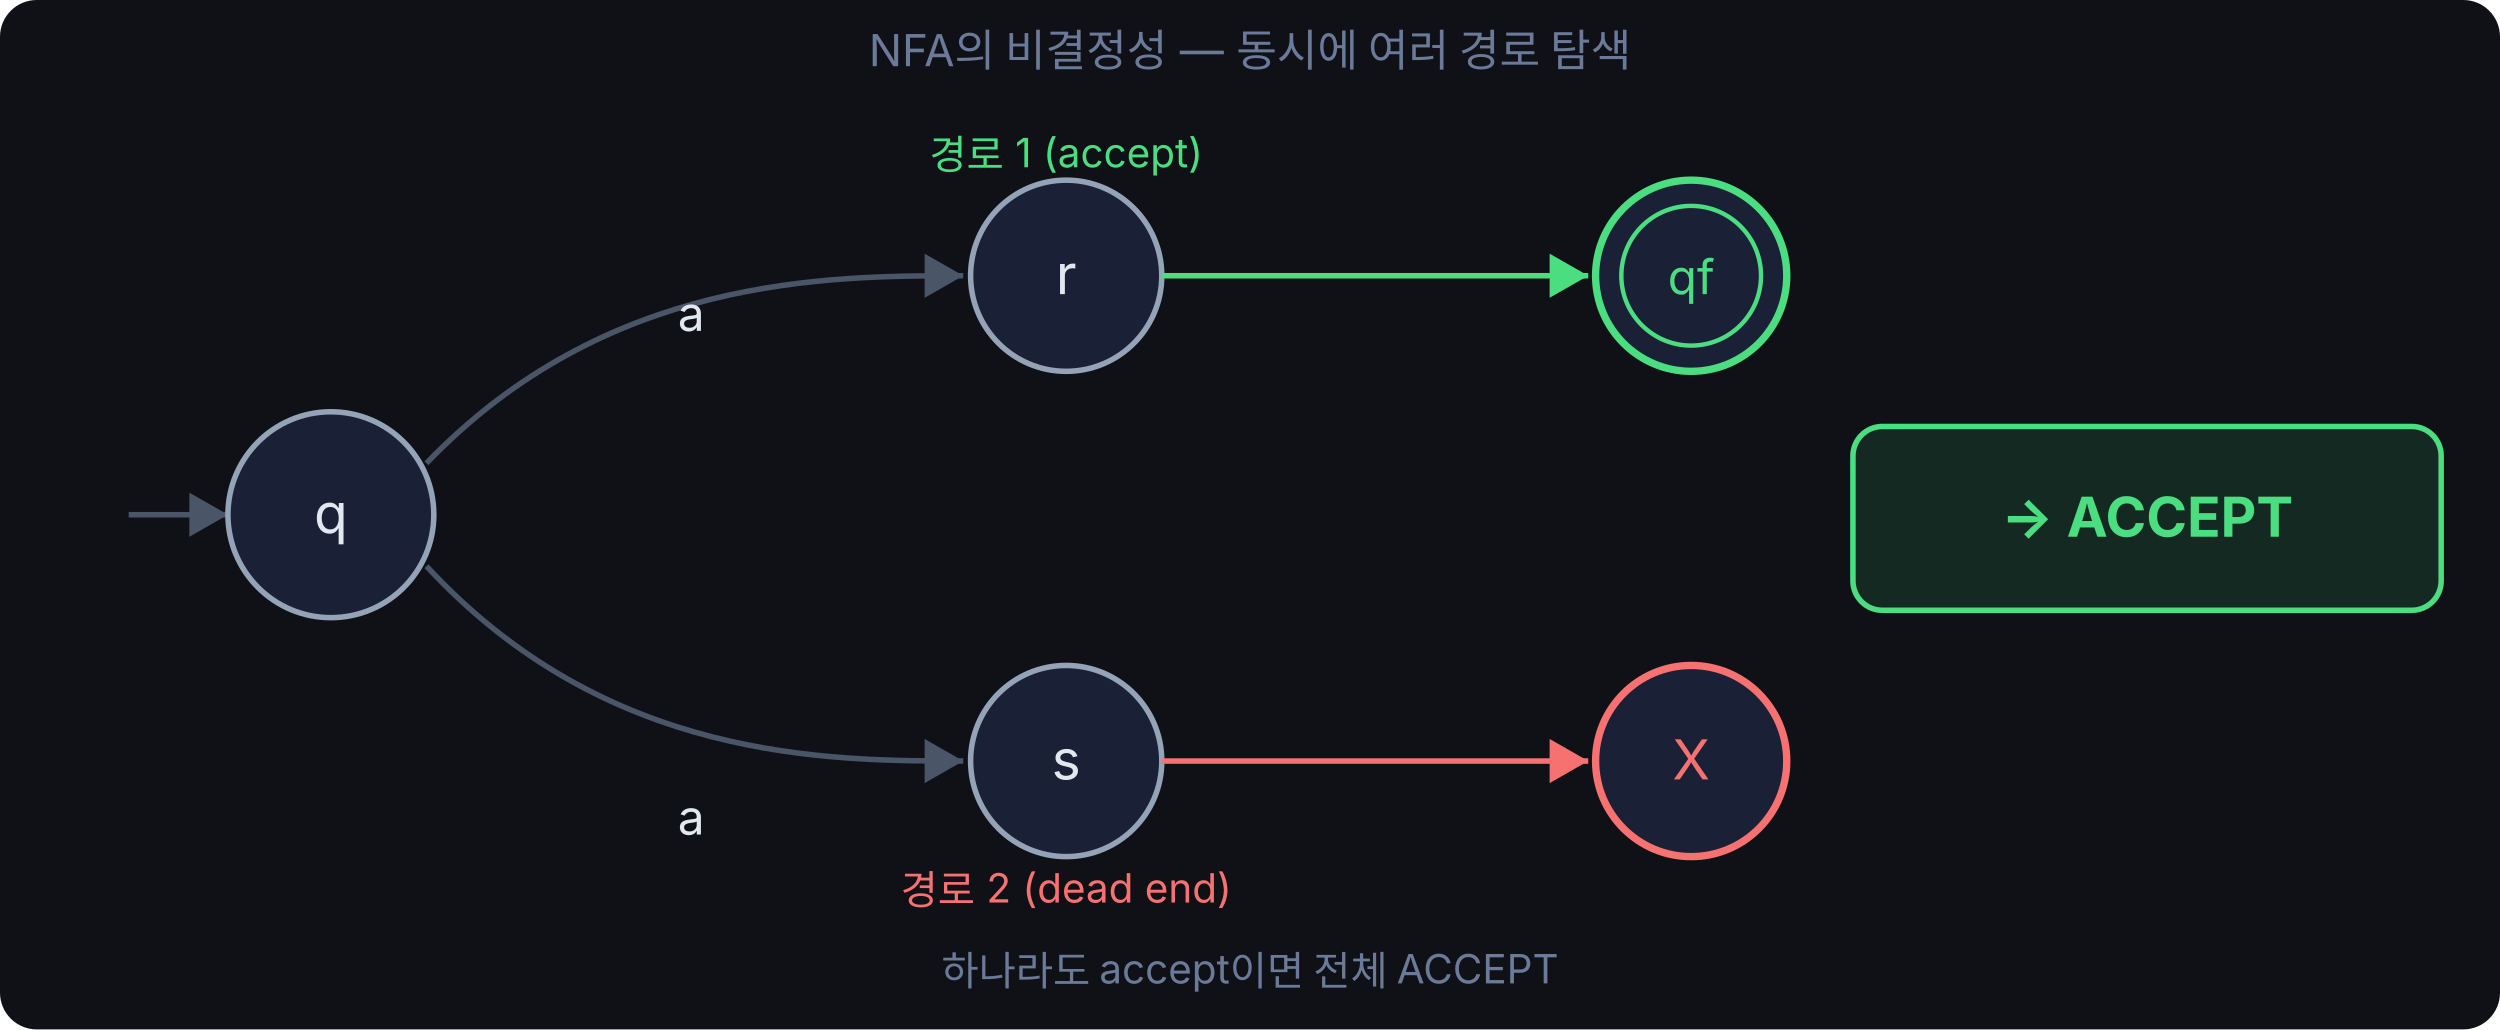
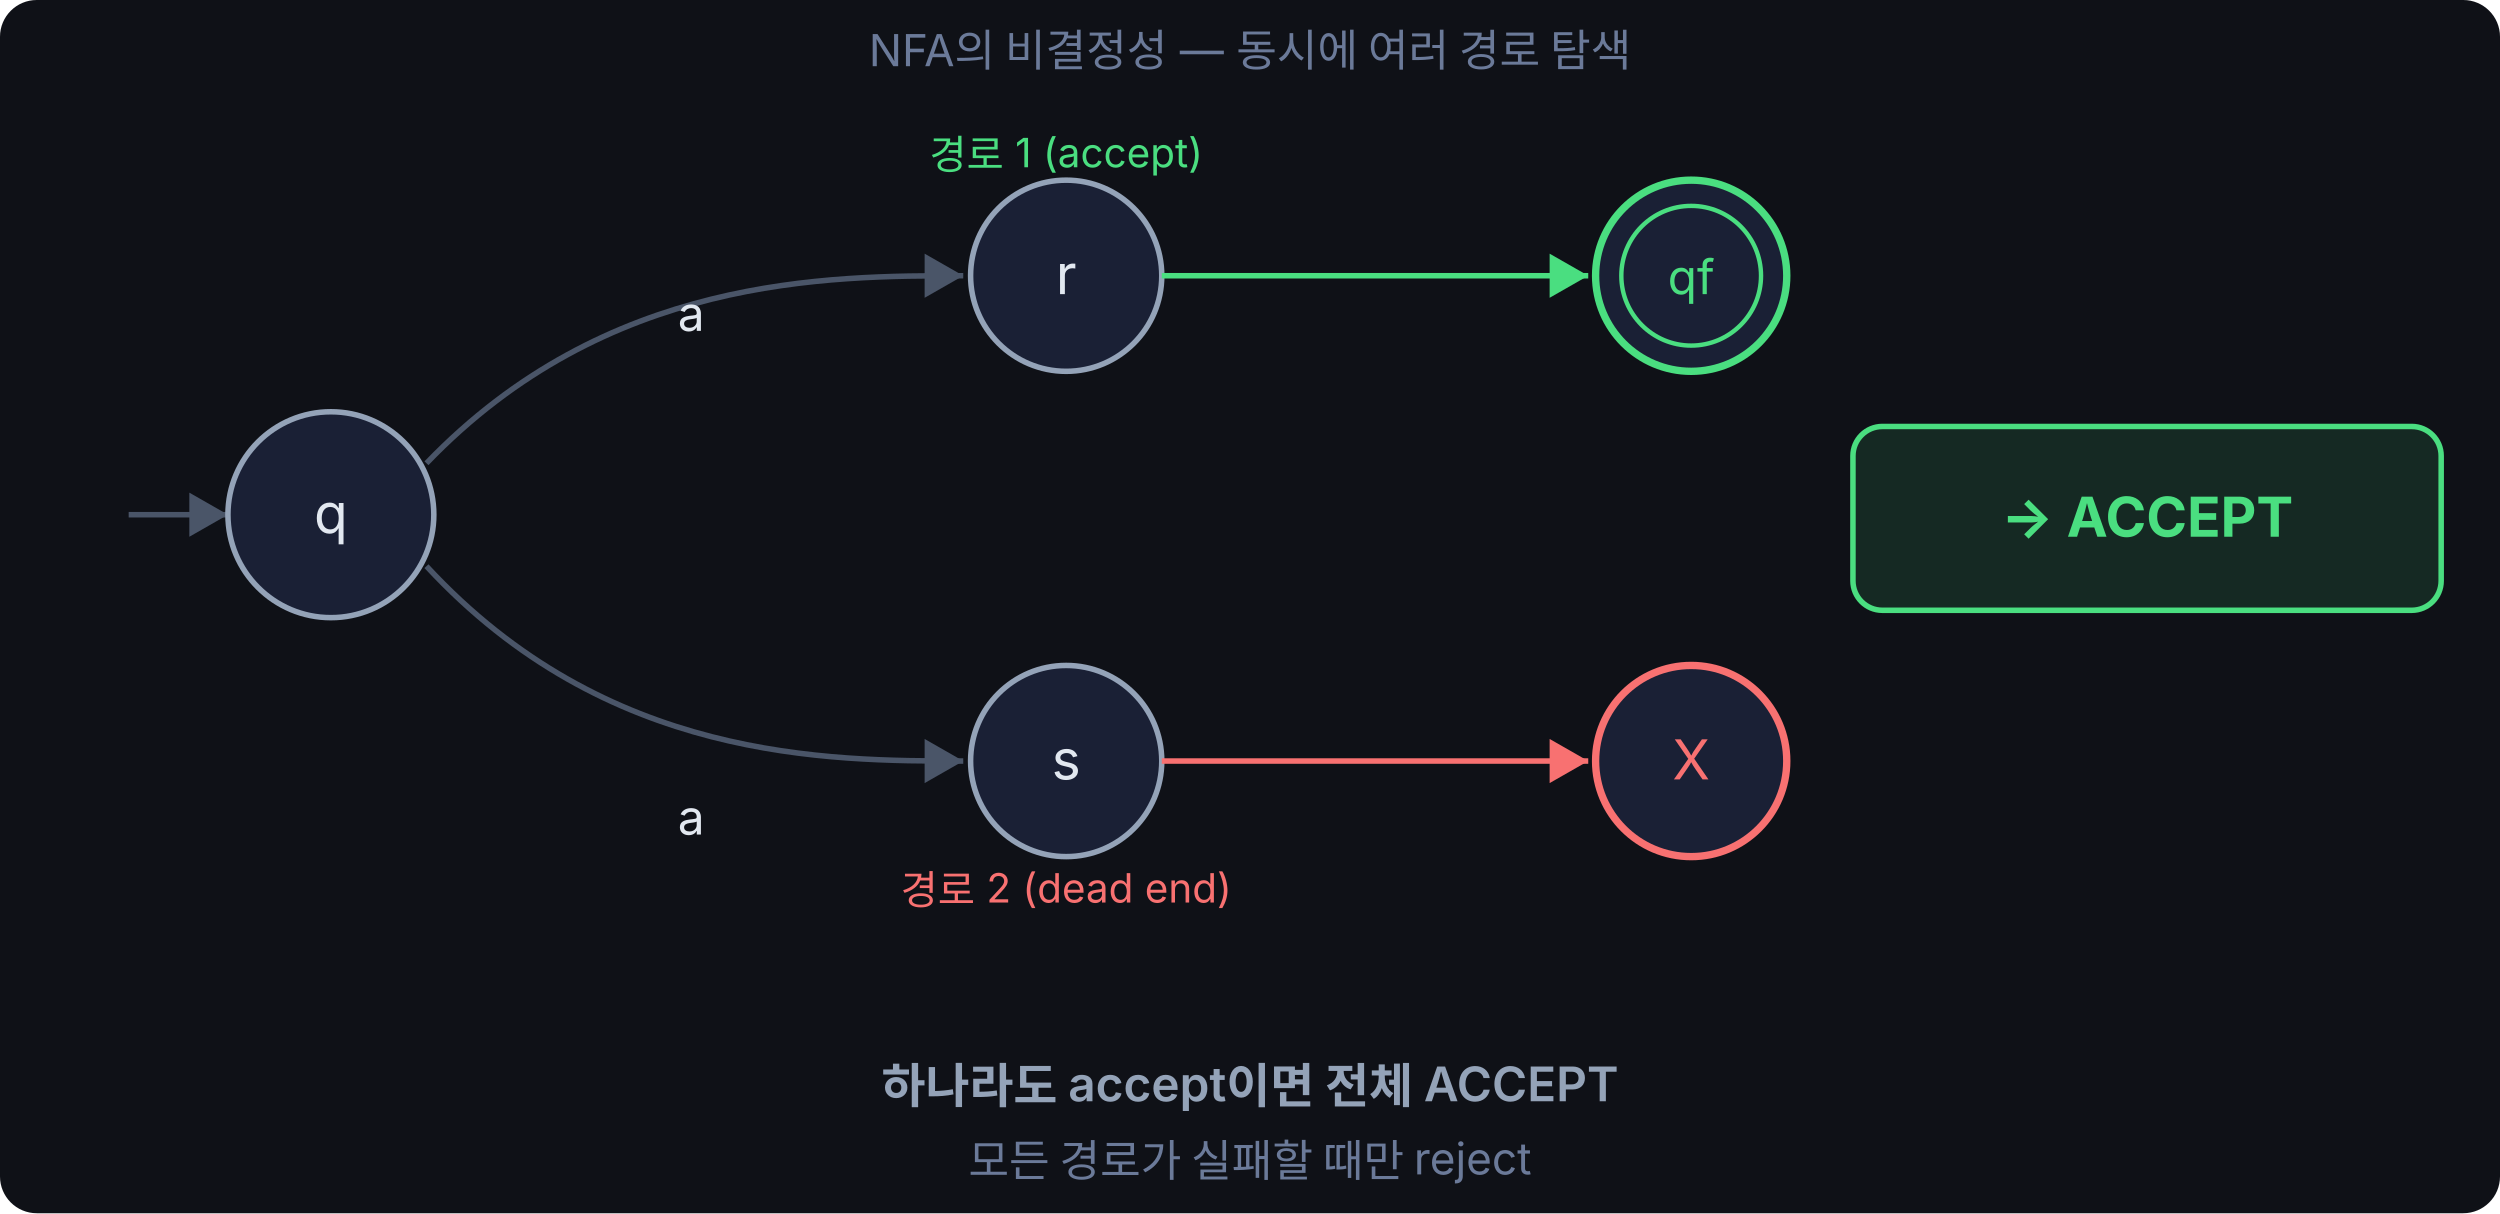
- <svg xmlns="http://www.w3.org/2000/svg" viewBox="0 0 680 280" width="680" height="280">
-   <rect width="680" height="280" fill="#0f1117" rx="10" />
+ <svg xmlns="http://www.w3.org/2000/svg" viewBox="0 0 680 330" width="680" height="330">
+   <rect width="680" height="330" fill="#0f1117" rx="10" />
  <text x="340" y="18" text-anchor="middle" font-family="system-ui,-apple-system,sans-serif" font-size="12" fill="#6b7a99">NFA의 비결정성 — 동시에 여러 경로 탐색</text>
  <defs>
    <marker id="arr" markerWidth="8" markerHeight="8" refX="7" refY="4" orient="auto">
      <polygon points="0,0 7,4 0,8" fill="#4a5568" />
    </marker>
    <marker id="arr-green" markerWidth="8" markerHeight="8" refX="7" refY="4" orient="auto">
      <polygon points="0,0 7,4 0,8" fill="#4ade80" />
    </marker>
    <marker id="arr-red" markerWidth="8" markerHeight="8" refX="7" refY="4" orient="auto">
      <polygon points="0,0 7,4 0,8" fill="#f87171" />
    </marker>
  </defs>
  <line x1="35" y1="140" x2="62" y2="140" stroke="#4a5568" stroke-width="1.5" marker-end="url(#arr)" />
  <circle cx="90" cy="140" r="28" fill="#1a2035" stroke="#94a3b8" stroke-width="1.5" />
  <text x="90" y="145" text-anchor="middle" font-family="system-ui,-apple-system,sans-serif" font-size="15" fill="#e2e8f0">q</text>
  <circle cx="290" cy="75" r="26" fill="#1a2035" stroke="#94a3b8" stroke-width="1.5" />
  <text x="290" y="80" text-anchor="middle" font-family="system-ui,-apple-system,sans-serif" font-size="15" fill="#e2e8f0">r</text>
  <circle cx="290" cy="207" r="26" fill="#1a2035" stroke="#94a3b8" stroke-width="1.5" />
  <text x="290" y="212" text-anchor="middle" font-family="system-ui,-apple-system,sans-serif" font-size="15" fill="#e2e8f0">s</text>
  <circle cx="460" cy="75" r="26" fill="#1a2035" stroke="#4ade80" stroke-width="2" />
  <circle cx="460" cy="75" r="19" fill="none" stroke="#4ade80" stroke-width="1.2" />
  <text x="460" y="80" text-anchor="middle" font-family="system-ui,-apple-system,sans-serif" font-size="13" fill="#4ade80">qf</text>
  <circle cx="460" cy="207" r="26" fill="#1a2035" stroke="#f87171" stroke-width="2" />
  <text x="460" y="212" text-anchor="middle" font-family="system-ui,-apple-system,sans-serif" font-size="15" fill="#f87171">X</text>
  <path d="M 116,126 C 165,75 225,75 262,75" fill="none" stroke="#4a5568" stroke-width="1.5" marker-end="url(#arr)" />
  <text x="188" y="90" text-anchor="middle" font-family="system-ui,-apple-system,sans-serif" font-size="13" fill="#e2e8f0">a</text>
  <path d="M 116,154 C 165,207 225,207 262,207" fill="none" stroke="#4a5568" stroke-width="1.5" marker-end="url(#arr)" />
  <text x="188" y="227" text-anchor="middle" font-family="system-ui,-apple-system,sans-serif" font-size="13" fill="#e2e8f0">a</text>
  <line x1="316" y1="75" x2="432" y2="75" stroke="#4ade80" stroke-width="1.5" marker-end="url(#arr-green)" />
  <line x1="316" y1="207" x2="432" y2="207" stroke="#f87171" stroke-width="1.5" marker-end="url(#arr-red)" />
  <text x="290" y="46" text-anchor="middle" font-family="system-ui,-apple-system,sans-serif" font-size="11" fill="#4ade80">경로 1 (accept)</text>
  <text x="290" y="246" text-anchor="middle" font-family="system-ui,-apple-system,sans-serif" font-size="11" fill="#f87171">경로 2 (dead end)</text>
  <rect x="504" y="116" width="160" height="50" rx="8" fill="rgba(74,222,128,0.12)" stroke="#4ade80" stroke-width="1.5" />
  <text x="584" y="146" text-anchor="middle" font-family="system-ui,-apple-system,sans-serif" font-size="15" font-weight="700" fill="#4ade80">→ ACCEPT</text>
-   <text x="340" y="268" text-anchor="middle" font-family="system-ui,-apple-system,sans-serif" font-size="11" fill="#6b7a99">하나라도 accept이면 전체 ACCEPT</text>
+   <text x="340" y="300" text-anchor="middle" font-family="system-ui,-apple-system,sans-serif" font-size="13" font-weight="600" fill="#94a3b8">하나라도 accept이면 전체 ACCEPT</text>
+   <text x="340" y="320" text-anchor="middle" font-family="system-ui,-apple-system,sans-serif" font-size="12" fill="#6b7a99">모든 경로가 실패할 때만 reject</text>
</svg>
